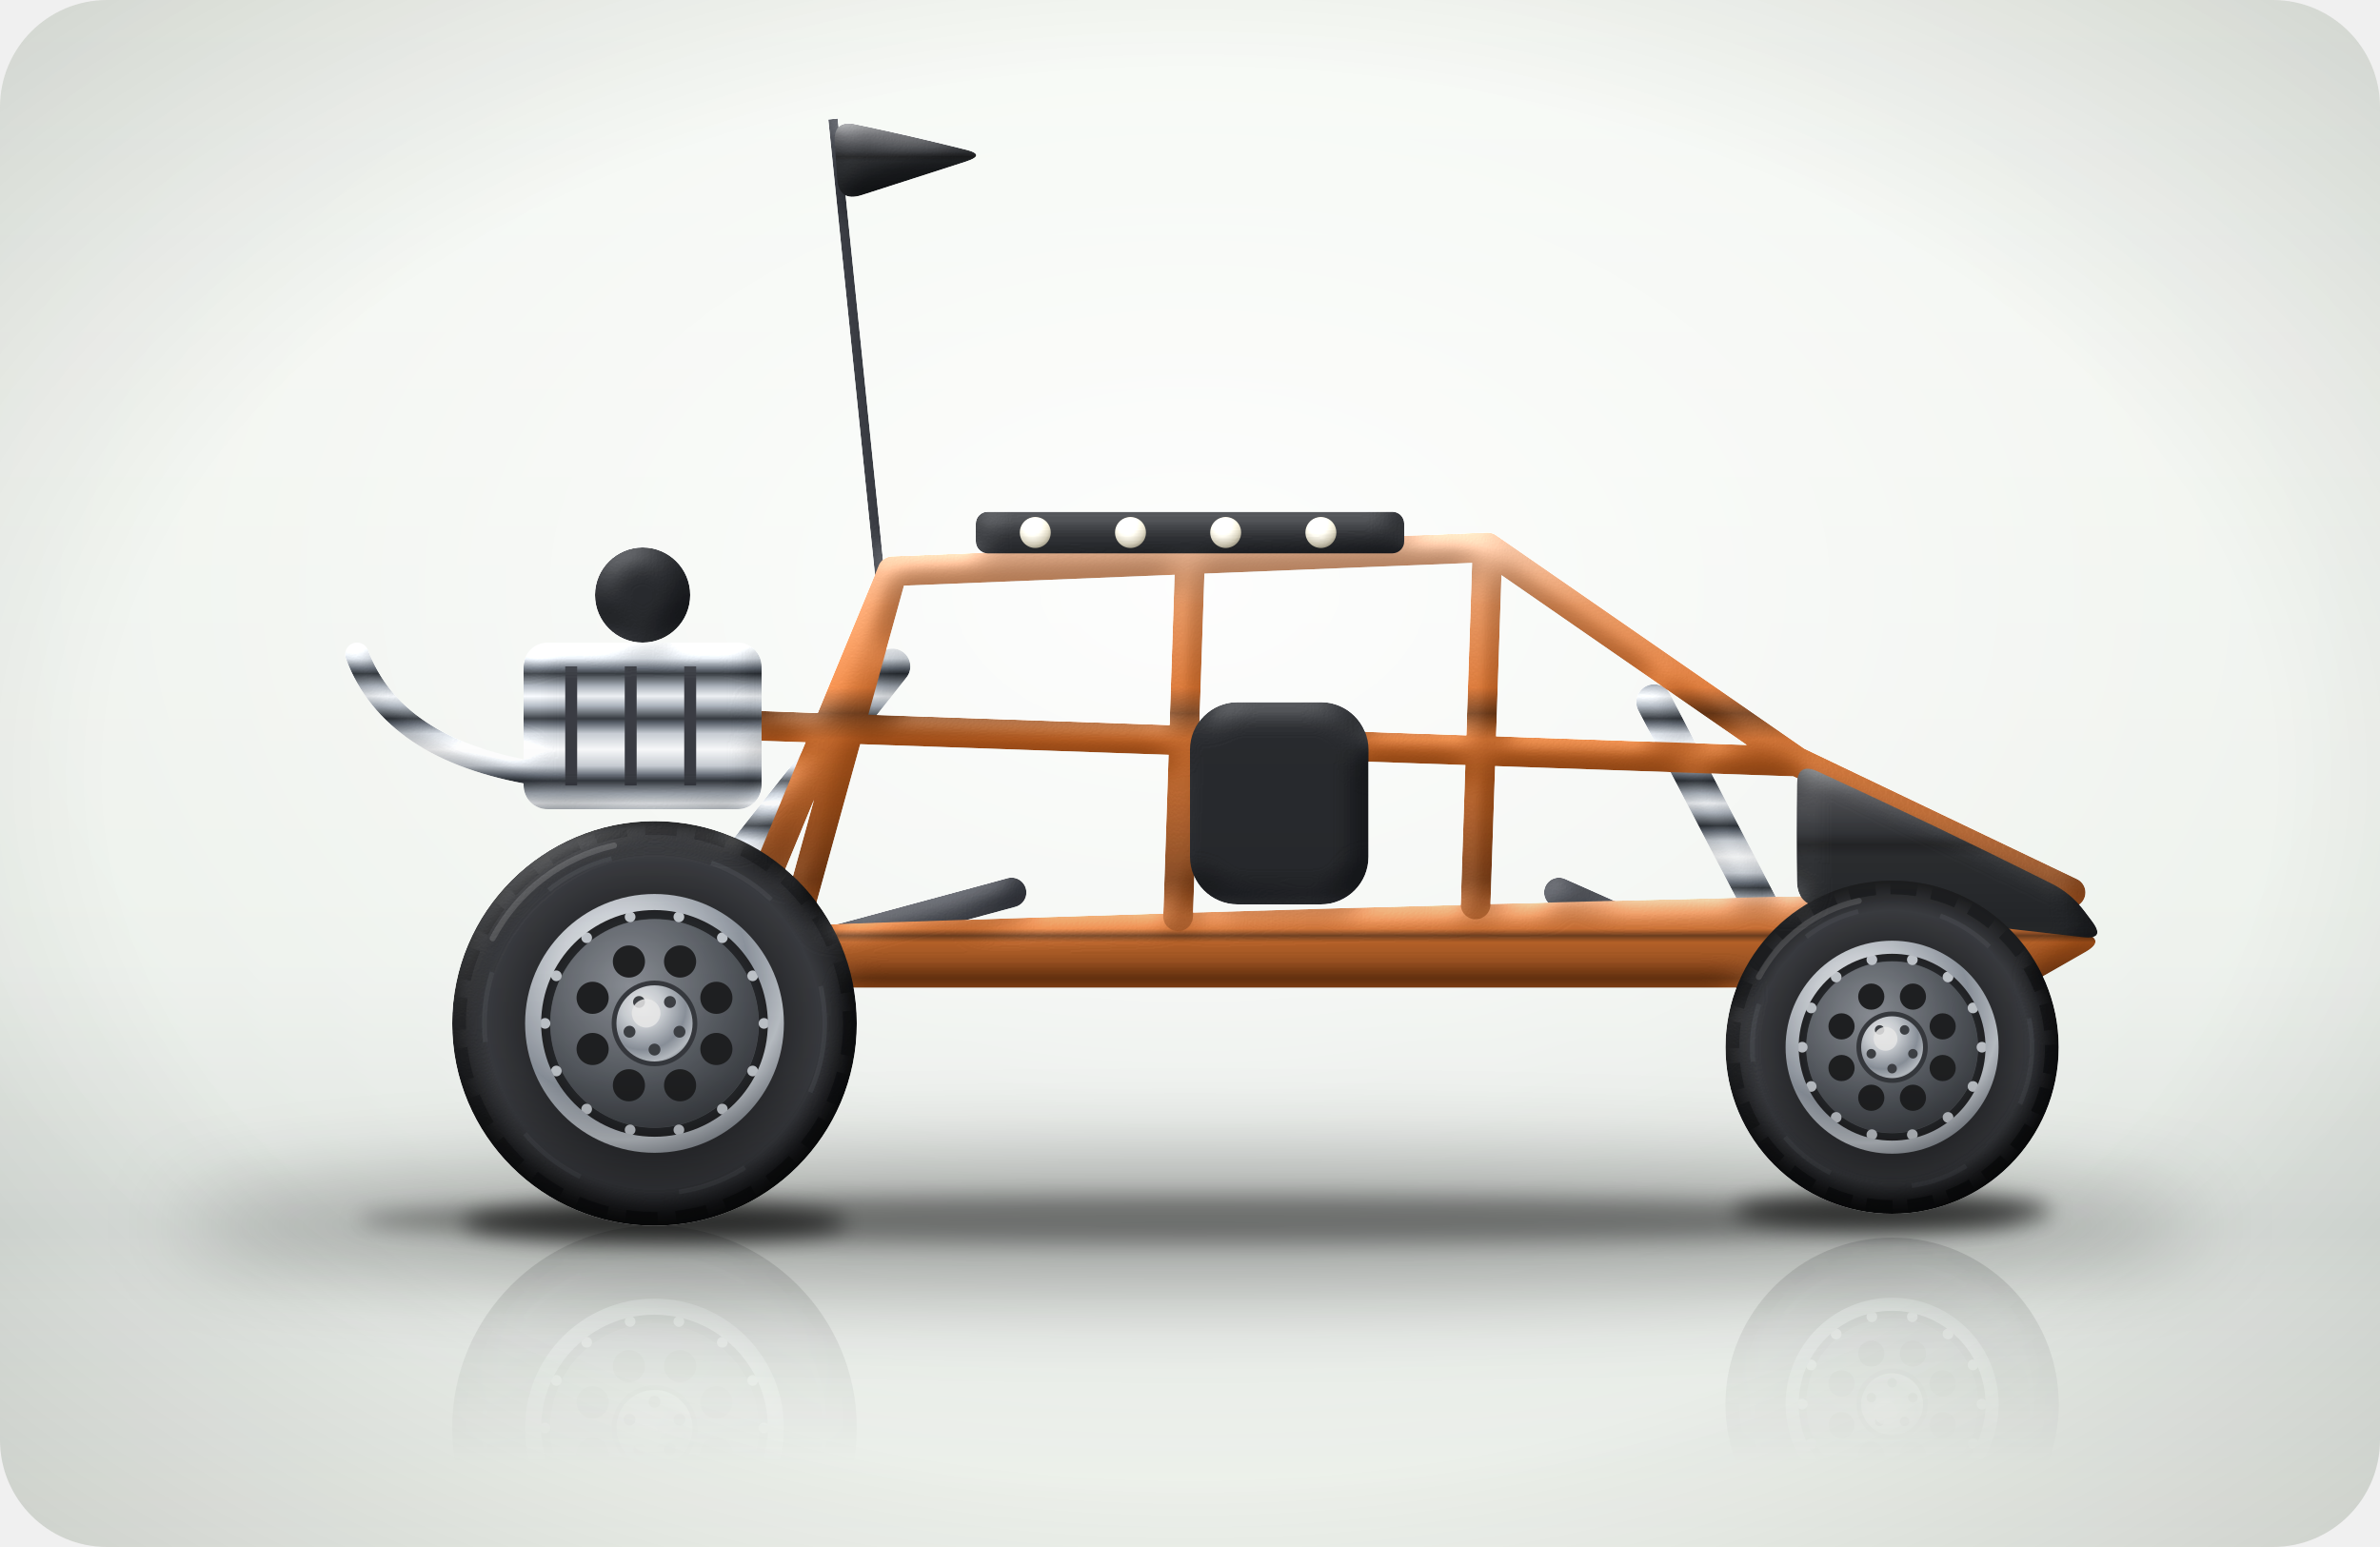
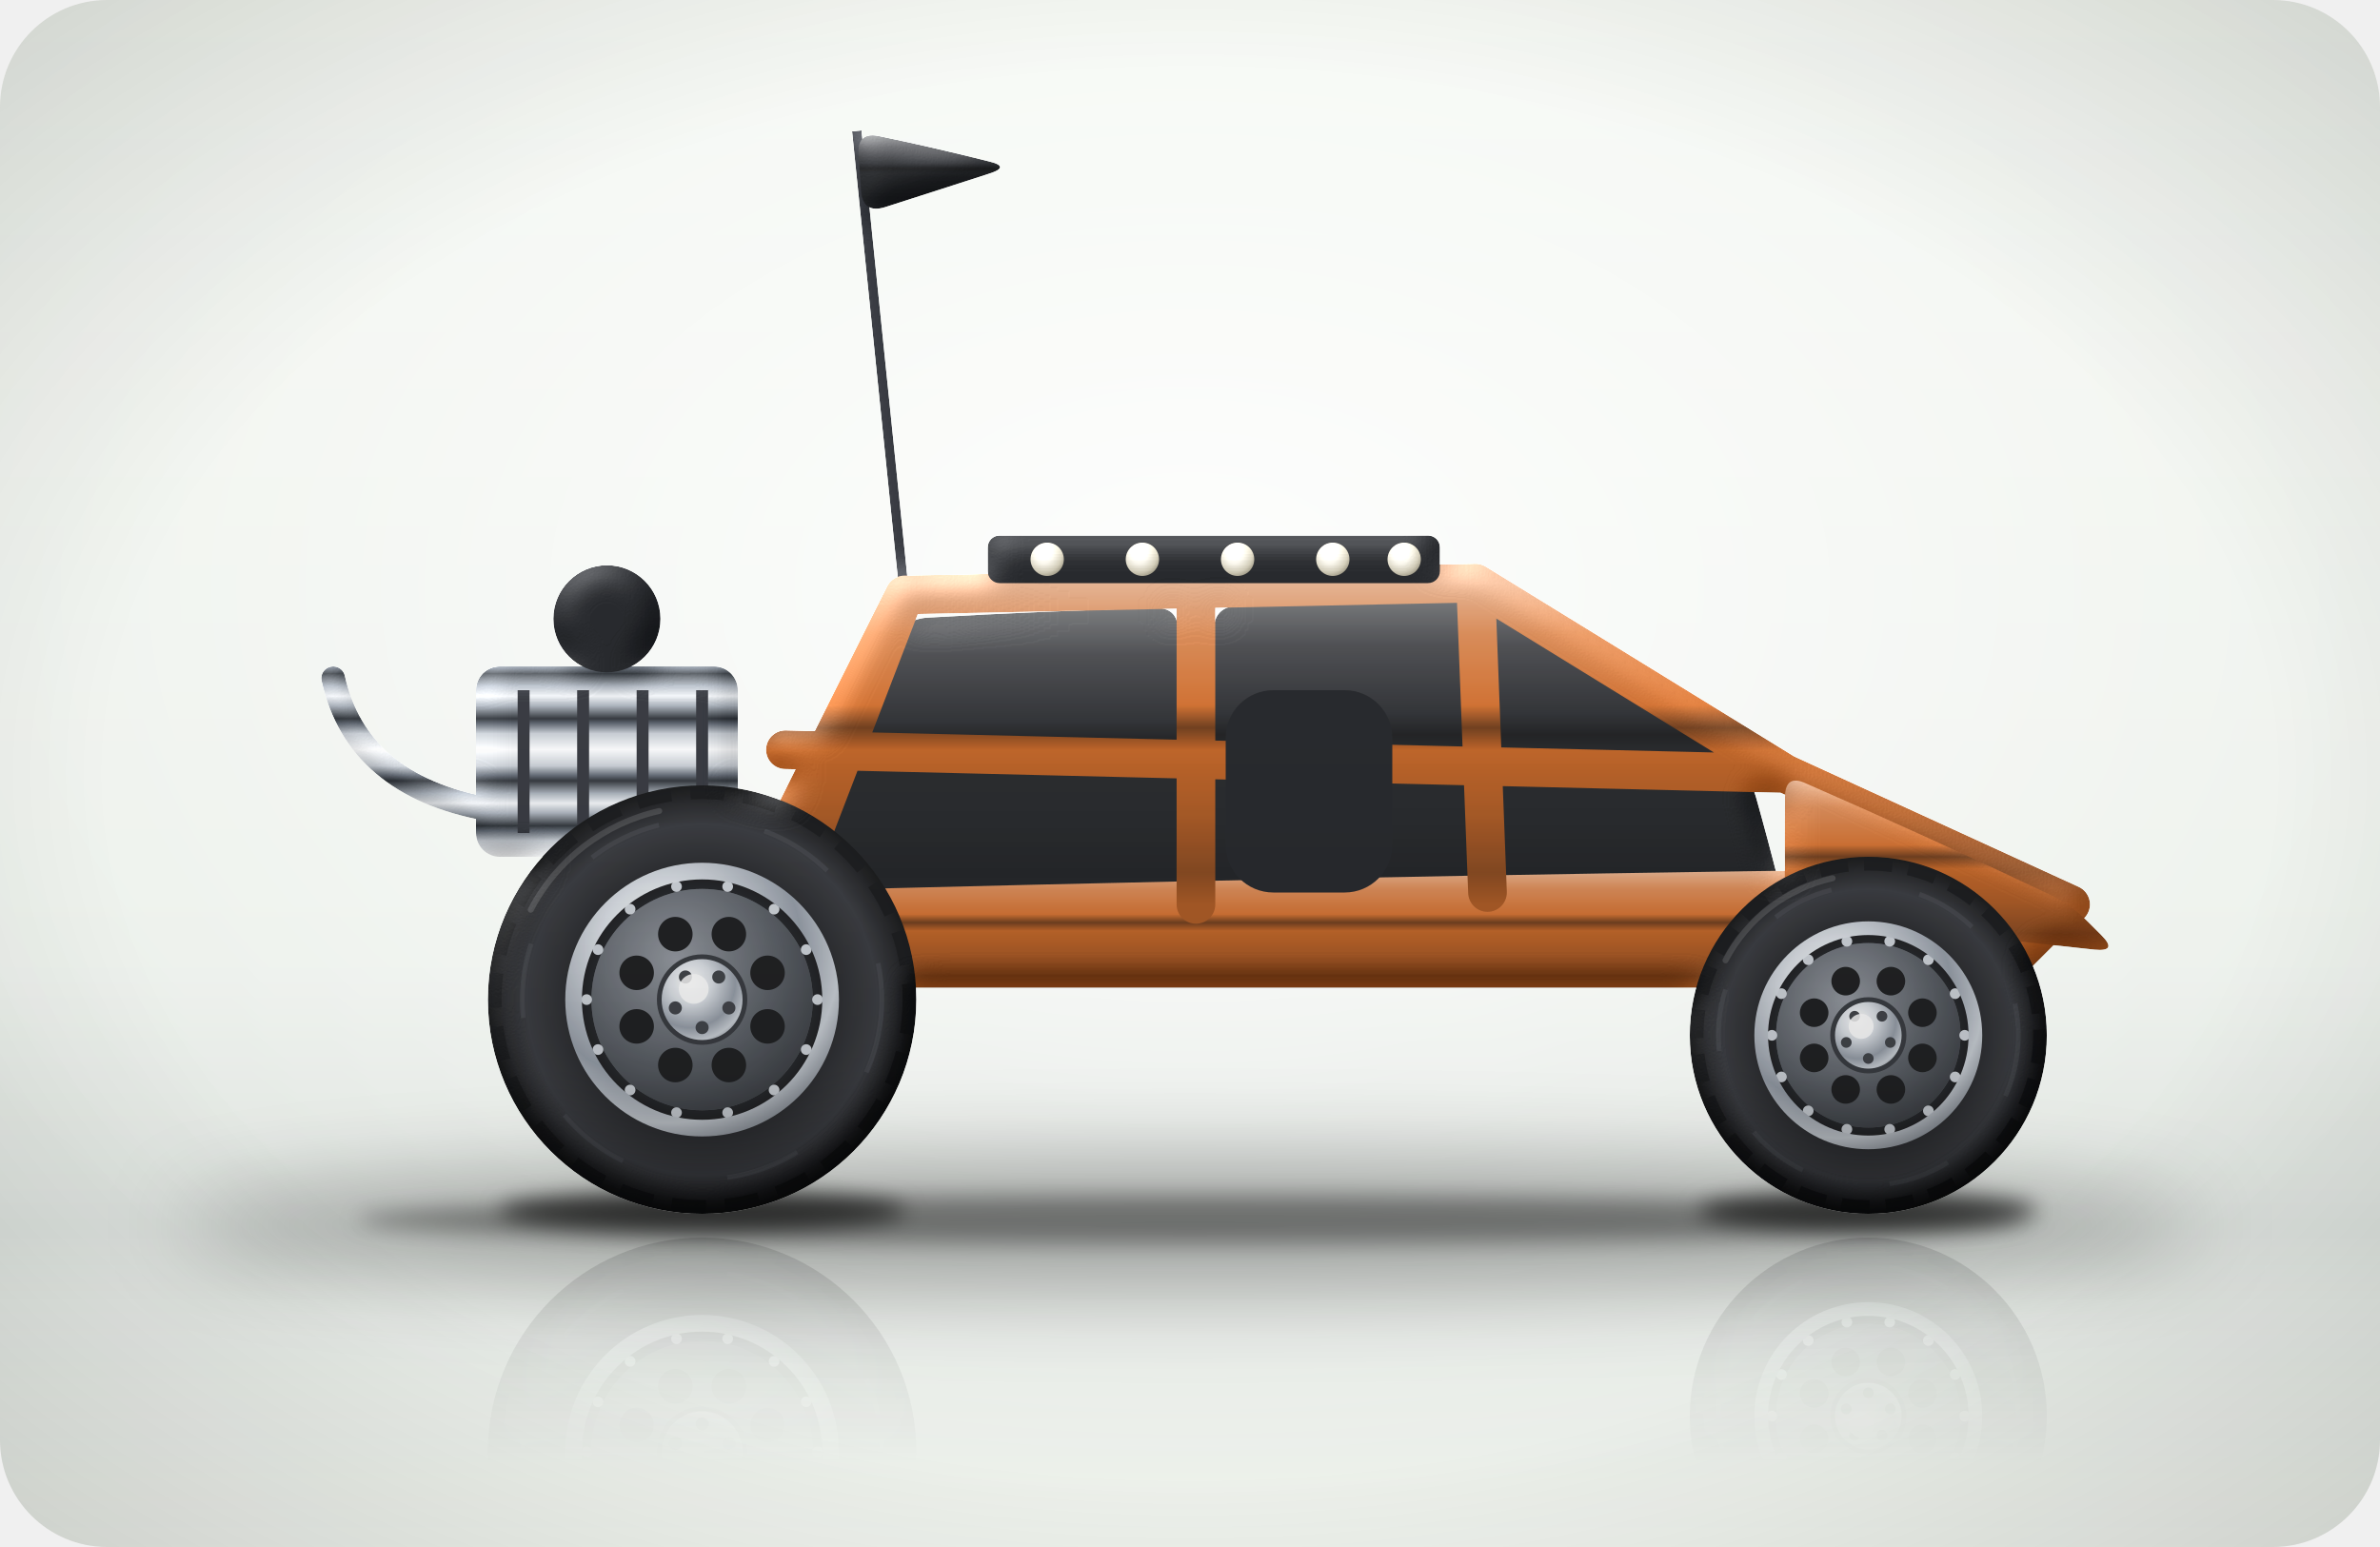
<svg xmlns="http://www.w3.org/2000/svg" viewBox="0 0 400 260" width="400" height="260">
  <defs>
    <linearGradient id="body" x1="0" y1="0" x2="0" y2="1">
      <stop offset="0" stop-color="#e5b08d" />
      <stop offset="0.16" stop-color="#d7844d" />
      <stop offset="0.38" stop-color="#ce6825" />
      <stop offset="0.45" stop-color="#66310e" />
      <stop offset="0.52" stop-color="#bb5a19" />
      <stop offset="0.72" stop-color="#a34e16" />
      <stop offset="0.9" stop-color="#7e3c11" />
      <stop offset="1" stop-color="#a34e16" />
    </linearGradient>
    <linearGradient id="accent" x1="0" y1="0" x2="0" y2="1">
      <stop offset="0" stop-color="#717375" />
      <stop offset="0.16" stop-color="#424347" />
      <stop offset="0.38" stop-color="#232529" />
      <stop offset="0.45" stop-color="#121315" />
      <stop offset="0.52" stop-color="#1b1d20" />
      <stop offset="0.72" stop-color="#181a1d" />
      <stop offset="0.9" stop-color="#141619" />
      <stop offset="1" stop-color="#181a1d" />
    </linearGradient>
    <linearGradient id="glassg" gradientUnits="userSpaceOnUse" x1="0" y1="70" x2="0" y2="160">
      <stop offset="0" stop-color="#9fb1c1" />
      <stop offset=".35" stop-color="#55687a" />
      <stop offset=".5" stop-color="#26313c" />
      <stop offset="1" stop-color="#121820" />
    </linearGradient>
    <pattern id="glass" patternUnits="userSpaceOnUse" width="400" height="260">
      <rect width="400" height="260" fill="url(#glassg)" />
      <path d="M70 40 L118 40 L40 220 L-8 220 Z M134 40 L150 40 L72 220 L56 220 Z M250 40 L292 40 L214 220 L172 220 Z M306 40 L318 40 L240 220 L228 220 Z" fill="#fff" opacity=".13" />
    </pattern>
    <linearGradient id="chrome" gradientUnits="userSpaceOnUse" x1="0" y1="0" x2="0" y2="9" spreadMethod="reflect">
      <stop offset="0" stop-color="#fbfcfd" />
      <stop offset=".3" stop-color="#c6ccd3" />
      <stop offset=".48" stop-color="#5a626d" />
      <stop offset=".58" stop-color="#262b31" />
      <stop offset=".82" stop-color="#a7afb9" />
      <stop offset="1" stop-color="#eef1f4" />
    </linearGradient>
    <radialGradient id="tire" cx=".5" cy=".5" r=".5">
      <stop offset="0" stop-color="#26282c" />
      <stop offset=".6" stop-color="#1b1c1f" />
      <stop offset=".82" stop-color="#2d2f34" />
      <stop offset=".93" stop-color="#18191c" />
      <stop offset="1" stop-color="#0a0b0c" />
    </radialGradient>
    <radialGradient id="rim" cx=".36" cy=".3" r=".85">
      <stop offset="0" stop-color="#ffffff" />
      <stop offset=".3" stop-color="#d6dbe1" />
      <stop offset=".62" stop-color="#8d95a0" />
      <stop offset=".8" stop-color="#c3c9d0" />
      <stop offset="1" stop-color="#5c636d" />
    </radialGradient>
    <radialGradient id="dish" cx=".5" cy=".5" r=".5">
      <stop offset=".55" stop-color="#000" stop-opacity="0" />
      <stop offset=".85" stop-color="#000" stop-opacity=".28" />
      <stop offset="1" stop-color="#fff" stop-opacity=".25" />
    </radialGradient>
    <radialGradient id="rimwell" cx=".5" cy=".5" r=".5">
      <stop offset="0" stop-color="#4a4f57" />
      <stop offset=".7" stop-color="#202328" />
      <stop offset="1" stop-color="#0d0e10" />
    </radialGradient>
    <linearGradient id="spoke" x1="0" y1="0" x2="1" y2="1">
      <stop offset="0" stop-color="#f4f6f8" />
      <stop offset=".5" stop-color="#b3bac3" />
      <stop offset="1" stop-color="#7e8692" />
    </linearGradient>
    <radialGradient id="gunmetal" cx=".38" cy=".32" r=".8">
      <stop offset="0" stop-color="#8b9098" />
      <stop offset=".6" stop-color="#4c5158" />
      <stop offset="1" stop-color="#26292e" />
    </radialGradient>
    <linearGradient id="whitewall" x1="0" y1="0" x2="0" y2="1">
      <stop offset="0" stop-color="#f6f5ef" />
      <stop offset="1" stop-color="#c9c7bd" />
    </linearGradient>
    <linearGradient id="rubber" x1="0" y1="0" x2="0" y2="1">
      <stop offset="0" stop-color="#3a3d42" />
      <stop offset=".2" stop-color="#222428" />
      <stop offset=".8" stop-color="#16171a" />
      <stop offset="1" stop-color="#2a2c30" />
    </linearGradient>
    <linearGradient id="well" x1="0" y1="0" x2="0" y2="1">
      <stop offset="0" stop-color="#050506" />
      <stop offset="1" stop-color="#1c1e22" />
    </linearGradient>
    <radialGradient id="lamp" cx=".4" cy=".38" r=".7">
      <stop offset="0" stop-color="#ffffff" />
      <stop offset=".35" stop-color="#f4f1e6" />
      <stop offset=".75" stop-color="#c9c3ae" />
      <stop offset="1" stop-color="#8e8873" />
    </radialGradient>
    <radialGradient id="tail" cx=".4" cy=".35" r=".75">
      <stop offset="0" stop-color="#ff8a7a" />
      <stop offset=".35" stop-color="#d0241b" />
      <stop offset="1" stop-color="#5a0806" />
    </radialGradient>
    <linearGradient id="wood" x1="0" y1="0" x2="0" y2="1">
      <stop offset="0" stop-color="#a87447" />
      <stop offset=".5" stop-color="#7e5130" />
      <stop offset="1" stop-color="#5b371e" />
    </linearGradient>
    <linearGradient id="cyc" x1="0" y1="0" x2="0" y2="1">
      <stop offset="0" stop-color="#f7f8f9" />
      <stop offset=".62" stop-color="#eceef0" />
      <stop offset=".79" stop-color="#d9dcdf" />
      <stop offset=".84" stop-color="#e3e5e8" />
      <stop offset="1" stop-color="#f2f3f4" />
    </linearGradient>
    <radialGradient id="key" cx=".5" cy=".38" r=".6">
      <stop offset="0" stop-color="#fff" stop-opacity=".9" />
      <stop offset="1" stop-color="#fff" stop-opacity="0" />
    </radialGradient>
    <radialGradient id="vig" cx=".5" cy=".5" r=".75">
      <stop offset=".6" stop-color="#000" stop-opacity="0" />
      <stop offset="1" stop-color="#000" stop-opacity=".16" />
    </radialGradient>
    <linearGradient id="sheen" gradientUnits="userSpaceOnUse" x1="0" y1="60" x2="400" y2="200">
      <stop offset=".18" stop-color="#fff" stop-opacity="0" />
      <stop offset=".27" stop-color="#fff" stop-opacity=".26" />
      <stop offset=".33" stop-color="#fff" stop-opacity="0" />
      <stop offset=".6" stop-color="#fff" stop-opacity="0" />
      <stop offset=".66" stop-color="#fff" stop-opacity=".1" />
      <stop offset=".7" stop-color="#fff" stop-opacity="0" />
    </linearGradient>
    <linearGradient id="ao" gradientUnits="userSpaceOnUse" x1="0" y1="120" x2="0" y2="206">
      <stop offset="0" stop-color="#000" stop-opacity="0" />
      <stop offset=".7" stop-color="#000" stop-opacity=".1" />
      <stop offset="1" stop-color="#000" stop-opacity=".35" />
    </linearGradient>
    <linearGradient id="fadeg" gradientUnits="userSpaceOnUse" x1="0" y1="206" x2="0" y2="246">
      <stop offset="0" stop-color="#fff" stop-opacity=".9" />
      <stop offset="1" stop-color="#fff" stop-opacity="0" />
    </linearGradient>
    <mask id="fade" maskUnits="userSpaceOnUse" x="0" y="0" width="400" height="260">
      <rect x="0" y="206" width="400" height="54" fill="url(#fadeg)" />
    </mask>
    <filter id="white" x="0" y="0" width="1" height="1">
      <feColorMatrix type="matrix" values="0 0 0 0 1 0 0 0 0 1 0 0 0 0 1 0 0 0 1 0" />
    </filter>
    <mask id="carm" maskUnits="userSpaceOnUse" x="0" y="0" width="400" height="260">
      <use href="#car" filter="url(#white)" />
    </mask>
    <filter id="blur2" x="-50%" y="-300%" width="200%" height="700%">
      <feGaussianBlur stdDeviation="1.8" />
    </filter>
    <filter id="blur6" x="-30%" y="-400%" width="160%" height="900%">
      <feGaussianBlur stdDeviation="7" />
    </filter>
    <filter id="studio" x="-4%" y="-8%" width="108%" height="116%" color-interpolation-filters="sRGB">
      <feGaussianBlur in="SourceAlpha" stdDeviation="2.4" result="b" />
      <feDiffuseLighting in="b" surfaceScale="4" diffuseConstant="1.04" lighting-color="#fff" result="df">
        <feDistantLight azimuth="245" elevation="62" />
      </feDiffuseLighting>
      <feBlend in="SourceGraphic" in2="df" mode="multiply" result="lit" />
      <feSpecularLighting in="b" surfaceScale="4" specularConstant=".7" specularExponent="26" lighting-color="#fff" result="sp">
        <feDistantLight azimuth="245" elevation="50" />
      </feSpecularLighting>
      <feComposite in="sp" in2="lit" operator="arithmetic" k1="0" k2=".55" k3="1" k4="0" result="all" />
      <feComposite in="all" in2="SourceAlpha" operator="in" />
    </filter>
    <g id="tpl">
-       <path d="M140 20 L148 98" stroke="#2a2d34" stroke-width="1.6" />
-       <path d="M143.9 20.9Q153.0 22.8 162.1 25.1Q166.0 26.0 162.2 27.2L144.8 32.8Q141.0 34.0 140.7 30.0L140.3 24.0Q140.0 20.0 143.9 20.9Z" fill="url(#accent)" />
-       <path d="M96 170 L170 150 M316 174 L262 150" stroke="#2a2d34" stroke-width="5" stroke-linecap="round" />
-       <path d="M112 160 L150 112 M302 164 L278 118" stroke="url(#chrome)" stroke-width="6" stroke-linecap="round" />
-       <path d="M124.0 155.9Q225.0 152.3 326.0 150.1Q330.0 150.0 333.8 151.3Q342.0 153.9 350.2 156.7Q354.0 158.0 350.5 160.0L343.5 164.0Q340.0 166.0 336.0 166.0L134.0 166.0Q130.0 166.0 127.2 163.2L122.8 158.8Q120.0 156.0 124.0 155.9Z" fill="url(#body)" />
-       <path d="M126 154 L150 96 L250 92 L302 128 L348 150 M150 96 L134 154 M200 94 L198 154 M250 92 L248 152 M128 122 L302 128" stroke="url(#body)" stroke-width="5" fill="none" stroke-linejoin="round" stroke-linecap="round" />
-       <path d="M305.6 129.7Q325.2 138.7 344.4 148.3Q348.0 150.0 350.4 153.2L351.6 154.8Q354.0 158.0 350.0 157.5L306.0 152.5Q302.0 152.0 302.0 148.0Q301.9 140.0 302.0 132.0Q302.0 128.0 305.6 129.7Z" fill="url(#accent)" />
-       <rect x="200" y="118" width="30" height="34" rx="8" fill="#17191d" />
-       <rect x="88" y="108" width="40" height="28" rx="4" fill="url(#chrome)" />
-       <path d="M96 112 V132 M106 112 V132 M116 112 V132" stroke="#2a2d34" stroke-width="2" />
-       <circle cx="108" cy="100" r="8" fill="#17191d" />
-       <path d="M90 130 Q66 126 60 110" stroke="url(#chrome)" stroke-width="4" fill="none" stroke-linecap="round" />
-       <rect x="164" y="86" width="72" height="7" rx="2" fill="#17191d" />
-       <circle cx="174" cy="89.5" r="2.6" fill="url(#lamp)" />
-       <circle cx="190" cy="89.5" r="2.6" fill="url(#lamp)" />
-       <circle cx="206" cy="89.5" r="2.6" fill="url(#lamp)" />
-       <circle cx="222" cy="89.5" r="2.6" fill="url(#lamp)" />
-       <circle cx="110" cy="172" r="34" fill="url(#tire)" />
-       <circle cx="110" cy="172" r="32.8" fill="none" stroke="#0b0c0e" stroke-width="2.2" stroke-dasharray="5.4 3.1" opacity=".9" />
-       <circle cx="110" cy="172" r="28.6" fill="none" stroke="#3a3d43" stroke-width=".8" stroke-dasharray="11.9 17.0" opacity=".7" />
-       <circle cx="110" cy="172" r="21.2" fill="#1a1c20" />
-       <circle cx="110" cy="172" r="20.4" fill="url(#rimwell)" />
-       <circle cx="110" cy="172" r="14.7" fill="none" stroke="#6f747b" stroke-width="5.7" opacity=".55" />
-       <circle cx="110" cy="172" r="17.5" fill="url(#gunmetal)" />
-       <circle cx="120.4" cy="176.3" r="2.7" fill="#0f1012" />
-       <circle cx="114.3" cy="182.4" r="2.7" fill="#0f1012" />
-       <circle cx="105.7" cy="182.4" r="2.7" fill="#0f1012" />
-       <circle cx="99.6" cy="176.3" r="2.7" fill="#0f1012" />
-       <circle cx="99.6" cy="167.7" r="2.7" fill="#0f1012" />
-       <circle cx="105.7" cy="161.6" r="2.7" fill="#0f1012" />
-       <circle cx="114.3" cy="161.6" r="2.7" fill="#0f1012" />
-       <circle cx="120.4" cy="167.7" r="2.7" fill="#0f1012" />
-       <circle cx="128.4" cy="172.0" r=".9" fill="#c9ced5" />
-       <circle cx="126.5" cy="180.0" r=".9" fill="#c9ced5" />
-       <circle cx="121.4" cy="186.4" r=".9" fill="#c9ced5" />
-       <circle cx="114.1" cy="189.9" r=".9" fill="#c9ced5" />
-       <circle cx="105.9" cy="189.9" r=".9" fill="#c9ced5" />
-       <circle cx="98.6" cy="186.4" r=".9" fill="#c9ced5" />
-       <circle cx="93.5" cy="180.0" r=".9" fill="#c9ced5" />
-       <circle cx="91.6" cy="172.0" r=".9" fill="#c9ced5" />
-       <circle cx="93.5" cy="164.0" r=".9" fill="#c9ced5" />
-       <circle cx="98.6" cy="157.6" r=".9" fill="#c9ced5" />
-       <circle cx="105.9" cy="154.1" r=".9" fill="#c9ced5" />
-       <circle cx="114.1" cy="154.1" r=".9" fill="#c9ced5" />
-       <circle cx="121.4" cy="157.6" r=".9" fill="#c9ced5" />
-       <circle cx="126.5" cy="164.0" r=".9" fill="#c9ced5" />
-       <circle cx="110" cy="172" r="20.4" fill="none" stroke="url(#rim)" stroke-width="2.7" />
-       <circle cx="110" cy="172" r="6.8" fill="url(#rim)" />
-       <circle cx="110" cy="172" r="6.8" fill="none" stroke="#2b2e33" stroke-width=".8" />
-       <circle cx="112.6" cy="168.4" r="1.0" fill="#33363c" />
-       <circle cx="114.2" cy="173.4" r="1.0" fill="#33363c" />
-       <circle cx="110.0" cy="176.4" r="1.0" fill="#33363c" />
-       <circle cx="105.8" cy="173.4" r="1.0" fill="#33363c" />
-       <circle cx="107.4" cy="168.4" r="1.0" fill="#33363c" />
-       <circle cx="108.6" cy="170.3" r="2.4" fill="#fff" opacity=".85" />
-       <path d="M82.8 157.7 A30.6 30.6 0 0 1 103.2 142.1" fill="none" stroke="#fff" stroke-width="1" opacity=".14" stroke-linecap="round" />
-       <circle cx="318" cy="176" r="28" fill="url(#tire)" />
-       <circle cx="318" cy="176" r="26.8" fill="none" stroke="#0b0c0e" stroke-width="2.2" stroke-dasharray="4.5 2.5" opacity=".9" />
-       <circle cx="318" cy="176" r="23.5" fill="none" stroke="#3a3d43" stroke-width=".8" stroke-dasharray="9.8 14.0" opacity=".7" />
-       <circle cx="318" cy="176" r="17.6" fill="#1a1c20" />
-       <circle cx="318" cy="176" r="16.8" fill="url(#rimwell)" />
-       <circle cx="318" cy="176" r="12.1" fill="none" stroke="#6f747b" stroke-width="4.7" opacity=".55" />
-       <circle cx="318" cy="176" r="14.4" fill="url(#gunmetal)" />
-       <circle cx="326.5" cy="179.5" r="2.2" fill="#0f1012" />
-       <circle cx="321.5" cy="184.5" r="2.2" fill="#0f1012" />
-       <circle cx="314.5" cy="184.5" r="2.2" fill="#0f1012" />
-       <circle cx="309.5" cy="179.5" r="2.2" fill="#0f1012" />
-       <circle cx="309.5" cy="172.5" r="2.2" fill="#0f1012" />
-       <circle cx="314.5" cy="167.5" r="2.2" fill="#0f1012" />
-       <circle cx="321.5" cy="167.5" r="2.2" fill="#0f1012" />
-       <circle cx="326.5" cy="172.5" r="2.2" fill="#0f1012" />
-       <circle cx="333.1" cy="176.0" r=".9" fill="#c9ced5" />
-       <circle cx="331.6" cy="182.6" r=".9" fill="#c9ced5" />
-       <circle cx="327.4" cy="187.8" r=".9" fill="#c9ced5" />
-       <circle cx="321.4" cy="190.7" r=".9" fill="#c9ced5" />
-       <circle cx="314.6" cy="190.7" r=".9" fill="#c9ced5" />
-       <circle cx="308.6" cy="187.8" r=".9" fill="#c9ced5" />
-       <circle cx="304.4" cy="182.6" r=".9" fill="#c9ced5" />
-       <circle cx="302.9" cy="176.0" r=".9" fill="#c9ced5" />
-       <circle cx="304.4" cy="169.4" r=".9" fill="#c9ced5" />
-       <circle cx="308.6" cy="164.2" r=".9" fill="#c9ced5" />
-       <circle cx="314.6" cy="161.3" r=".9" fill="#c9ced5" />
-       <circle cx="321.4" cy="161.3" r=".9" fill="#c9ced5" />
-       <circle cx="327.4" cy="164.2" r=".9" fill="#c9ced5" />
-       <circle cx="331.6" cy="169.4" r=".9" fill="#c9ced5" />
-       <circle cx="318" cy="176" r="16.8" fill="none" stroke="url(#rim)" stroke-width="2.2" />
-       <circle cx="318" cy="176" r="5.6" fill="url(#rim)" />
-       <circle cx="318" cy="176" r="5.6" fill="none" stroke="#2b2e33" stroke-width=".8" />
-       <circle cx="320.1" cy="173.1" r="0.8" fill="#33363c" />
-       <circle cx="321.5" cy="177.1" r="0.8" fill="#33363c" />
-       <circle cx="318.0" cy="179.6" r="0.8" fill="#33363c" />
-       <circle cx="314.5" cy="177.1" r="0.8" fill="#33363c" />
-       <circle cx="315.9" cy="173.1" r="0.8" fill="#33363c" />
-       <circle cx="316.9" cy="174.6" r="2.0" fill="#fff" opacity=".85" />
-       <path d="M295.6 164.2 A25.2 25.2 0 0 1 312.4 151.4" fill="none" stroke="#fff" stroke-width="1" opacity=".14" stroke-linecap="round" />
+       <path d="M144 22 L152 100" stroke="#2a2d34" stroke-width="1.6" />
+       <path d="M147.9 22.9Q157.0 24.8 166.1 27.1Q170.0 28.0 166.2 29.2L148.8 34.8Q145.0 36.0 144.7 32.0L144.3 26.0Q144.0 22.0 147.9 22.9Z" fill="url(#accent)" />
+       <rect x="80" y="112" width="44" height="32" rx="4" fill="url(#chrome)" />
+       <path d="M88 116 V140 M98 116 V140 M108 116 V140 M118 116 V140" stroke="#2a2d34" stroke-width="2" />
+       <circle cx="102" cy="104" r="9" fill="#17191d" />
+       <path d="M82 136 Q60 132 56 114" stroke="url(#chrome)" stroke-width="4" fill="none" stroke-linecap="round" />
+       <path d="M100 168 L176 150 M314 172 L262 150" stroke="#2a2d34" stroke-width="6" stroke-linecap="round" />
+       <path d="M126 158 L152 112 M300 160 L282 120" stroke="url(#chrome)" stroke-width="7" stroke-linecap="round" />
+       <path d="M131.7 148.4Q140.7 127.8 150.3 107.6Q152.0 104.0 156.0 103.8Q175.0 102.7 194.0 102.2Q198.0 102.0 198.0 106.0Q198.4 127.0 198.0 148.0Q198.0 152.0 194.0 152.0L134.0 152.0Q130.0 152.0 131.7 148.4Z" fill="url(#accent)" />
+       <path d="M208.0 101.8Q225.0 100.7 242.0 100.2Q246.0 100.0 249.4 102.1Q270.2 114.6 290.6 127.9Q294.0 130.0 295.1 133.9Q297.1 141.0 298.9 148.1Q300.0 152.0 296.0 152.0L208.0 152.0Q204.0 152.0 204.0 148.0Q203.6 127.0 204.0 106.0Q204.0 102.0 208.0 101.8Z" fill="url(#accent)" />
+       <path d="M126.0 149.9Q222.0 147.3 318.0 146.1Q322.0 146.0 325.8 147.1Q336.0 149.8 346.2 152.9Q350.0 154.0 347.2 156.8L340.8 163.2Q338.0 166.0 334.0 166.0L132.0 166.0Q128.0 166.0 126.6 162.3L123.4 153.7Q122.0 150.0 126.0 149.9Z" fill="url(#body)" />
+       <path d="M126 152 L152 100 L248 98 L300 130 L348 152 M152 100 L132 152 M201 100 L201 152 M248 98 L250 150 M132 126 L300 130" stroke="url(#body)" stroke-width="6.5" fill="none" stroke-linejoin="round" stroke-linecap="round" />
+       <path d="M303.6 131.7Q324.2 140.7 344.4 150.3Q348.0 152.0 350.8 154.8L353.2 157.2Q356.0 160.0 352.0 159.6L304.0 154.4Q300.0 154.0 300.0 150.0Q299.9 142.0 300.0 134.0Q300.0 130.0 303.6 131.7Z" fill="url(#body)" />
+       <rect x="206" y="116" width="28" height="34" rx="8" fill="#17191d" />
+       <rect x="166" y="90" width="76" height="8" rx="2" fill="#17191d" />
+       <circle cx="176" cy="94" r="2.8" fill="url(#lamp)" />
+       <circle cx="192" cy="94" r="2.8" fill="url(#lamp)" />
+       <circle cx="208" cy="94" r="2.8" fill="url(#lamp)" />
+       <circle cx="224" cy="94" r="2.8" fill="url(#lamp)" />
+       <circle cx="236" cy="94" r="2.8" fill="url(#lamp)" />
+       <rect x="122" y="140" width="5" height="9" rx="1" fill="url(#tail)" />
+       <circle cx="118" cy="168" r="36" fill="url(#tire)" />
+       <circle cx="118" cy="168" r="34.8" fill="none" stroke="#0b0c0e" stroke-width="2.2" stroke-dasharray="5.8 3.2" opacity=".9" />
+       <circle cx="118" cy="168" r="30.2" fill="none" stroke="#3a3d43" stroke-width=".8" stroke-dasharray="12.6 18.0" opacity=".7" />
+       <circle cx="118" cy="168" r="22.4" fill="#1a1c20" />
+       <circle cx="118" cy="168" r="21.6" fill="url(#rimwell)" />
+       <circle cx="118" cy="168" r="15.6" fill="none" stroke="#6f747b" stroke-width="6.0" opacity=".55" />
+       <circle cx="118" cy="168" r="18.6" fill="url(#gunmetal)" />
+       <circle cx="129.0" cy="172.5" r="2.9" fill="#0f1012" />
+       <circle cx="122.5" cy="179.0" r="2.9" fill="#0f1012" />
+       <circle cx="113.5" cy="179.0" r="2.9" fill="#0f1012" />
+       <circle cx="107.0" cy="172.5" r="2.9" fill="#0f1012" />
+       <circle cx="107.0" cy="163.5" r="2.9" fill="#0f1012" />
+       <circle cx="113.5" cy="157.0" r="2.9" fill="#0f1012" />
+       <circle cx="122.5" cy="157.0" r="2.9" fill="#0f1012" />
+       <circle cx="129.0" cy="163.5" r="2.9" fill="#0f1012" />
+       <circle cx="137.4" cy="168.0" r=".9" fill="#c9ced5" />
+       <circle cx="135.5" cy="176.4" r=".9" fill="#c9ced5" />
+       <circle cx="130.1" cy="183.2" r=".9" fill="#c9ced5" />
+       <circle cx="122.3" cy="187.0" r=".9" fill="#c9ced5" />
+       <circle cx="113.7" cy="187.0" r=".9" fill="#c9ced5" />
+       <circle cx="105.9" cy="183.2" r=".9" fill="#c9ced5" />
+       <circle cx="100.5" cy="176.4" r=".9" fill="#c9ced5" />
+       <circle cx="98.6" cy="168.0" r=".9" fill="#c9ced5" />
+       <circle cx="100.5" cy="159.6" r=".9" fill="#c9ced5" />
+       <circle cx="105.9" cy="152.8" r=".9" fill="#c9ced5" />
+       <circle cx="113.7" cy="149.0" r=".9" fill="#c9ced5" />
+       <circle cx="122.3" cy="149.0" r=".9" fill="#c9ced5" />
+       <circle cx="130.1" cy="152.8" r=".9" fill="#c9ced5" />
+       <circle cx="135.5" cy="159.6" r=".9" fill="#c9ced5" />
+       <circle cx="118" cy="168" r="21.6" fill="none" stroke="url(#rim)" stroke-width="2.8" />
+       <circle cx="118" cy="168" r="7.2" fill="url(#rim)" />
+       <circle cx="118" cy="168" r="7.2" fill="none" stroke="#2b2e33" stroke-width=".8" />
+       <circle cx="120.8" cy="164.2" r="1.1" fill="#33363c" />
+       <circle cx="122.5" cy="169.4" r="1.1" fill="#33363c" />
+       <circle cx="118.0" cy="172.7" r="1.1" fill="#33363c" />
+       <circle cx="113.5" cy="169.4" r="1.1" fill="#33363c" />
+       <circle cx="115.2" cy="164.2" r="1.1" fill="#33363c" />
+       <circle cx="116.6" cy="166.2" r="2.5" fill="#fff" opacity=".85" />
+       <path d="M89.2 152.9 A32.4 32.4 0 0 1 110.8 136.3" fill="none" stroke="#fff" stroke-width="1" opacity=".14" stroke-linecap="round" />
+       <circle cx="314" cy="174" r="30" fill="url(#tire)" />
+       <circle cx="314" cy="174" r="28.8" fill="none" stroke="#0b0c0e" stroke-width="2.2" stroke-dasharray="4.8 2.7" opacity=".9" />
+       <circle cx="314" cy="174" r="25.2" fill="none" stroke="#3a3d43" stroke-width=".8" stroke-dasharray="10.5 15.0" opacity=".7" />
+       <circle cx="314" cy="174" r="18.8" fill="#1a1c20" />
+       <circle cx="314" cy="174" r="18.0" fill="url(#rimwell)" />
+       <circle cx="314" cy="174" r="13.0" fill="none" stroke="#6f747b" stroke-width="5.0" opacity=".55" />
+       <circle cx="314" cy="174" r="15.5" fill="url(#gunmetal)" />
+       <circle cx="323.1" cy="177.8" r="2.4" fill="#0f1012" />
+       <circle cx="317.8" cy="183.1" r="2.4" fill="#0f1012" />
+       <circle cx="310.2" cy="183.1" r="2.4" fill="#0f1012" />
+       <circle cx="304.9" cy="177.8" r="2.4" fill="#0f1012" />
+       <circle cx="304.9" cy="170.2" r="2.4" fill="#0f1012" />
+       <circle cx="310.2" cy="164.9" r="2.4" fill="#0f1012" />
+       <circle cx="317.8" cy="164.9" r="2.4" fill="#0f1012" />
+       <circle cx="323.1" cy="170.2" r="2.4" fill="#0f1012" />
+       <circle cx="330.2" cy="174.0" r=".9" fill="#c9ced5" />
+       <circle cx="328.6" cy="181.0" r=".9" fill="#c9ced5" />
+       <circle cx="324.1" cy="186.7" r=".9" fill="#c9ced5" />
+       <circle cx="317.6" cy="189.8" r=".9" fill="#c9ced5" />
+       <circle cx="310.4" cy="189.8" r=".9" fill="#c9ced5" />
+       <circle cx="303.9" cy="186.7" r=".9" fill="#c9ced5" />
+       <circle cx="299.4" cy="181.0" r=".9" fill="#c9ced5" />
+       <circle cx="297.8" cy="174.0" r=".9" fill="#c9ced5" />
+       <circle cx="299.4" cy="167.0" r=".9" fill="#c9ced5" />
+       <circle cx="303.9" cy="161.3" r=".9" fill="#c9ced5" />
+       <circle cx="310.4" cy="158.2" r=".9" fill="#c9ced5" />
+       <circle cx="317.6" cy="158.2" r=".9" fill="#c9ced5" />
+       <circle cx="324.1" cy="161.3" r=".9" fill="#c9ced5" />
+       <circle cx="328.6" cy="167.0" r=".9" fill="#c9ced5" />
+       <circle cx="314" cy="174" r="18.0" fill="none" stroke="url(#rim)" stroke-width="2.3" />
+       <circle cx="314" cy="174" r="6.0" fill="url(#rim)" />
+       <circle cx="314" cy="174" r="6.0" fill="none" stroke="#2b2e33" stroke-width=".8" />
+       <circle cx="316.3" cy="170.8" r="0.9" fill="#33363c" />
+       <circle cx="317.7" cy="175.2" r="0.9" fill="#33363c" />
+       <circle cx="314.0" cy="177.9" r="0.9" fill="#33363c" />
+       <circle cx="310.3" cy="175.2" r="0.9" fill="#33363c" />
+       <circle cx="311.7" cy="170.8" r="0.9" fill="#33363c" />
+       <circle cx="312.8" cy="172.5" r="2.1" fill="#fff" opacity=".85" />
+       <path d="M290.0 161.4 A27.0 27.0 0 0 1 308.0 147.6" fill="none" stroke="#fff" stroke-width="1" opacity=".14" stroke-linecap="round" />
    </g>
    <mask id="tplm" maskUnits="userSpaceOnUse" x="0" y="0" width="400" height="260">
      <use href="#tpl" filter="url(#white)" />
    </mask>
    <g id="car">
      <use href="#tpl" />
      <g mask="url(#tplm)" />
    </g>
  </defs>
  <rect width="400" height="260" rx="18" fill="url(#cyc)" />
  <rect width="400" height="260" rx="18" fill="#e3f0d0" opacity=".22" />
  <rect width="400" height="260" rx="18" fill="url(#key)" />
  <g mask="url(#fade)" opacity=".15">
    <use href="#car" transform="translate(0 412) scale(1 -1)" />
  </g>
  <ellipse cx="200" cy="206" rx="170" ry="11" fill="#000" opacity=".3" filter="url(#blur6)" />
  <ellipse cx="200" cy="205" rx="140" ry="4" fill="#000" opacity=".35" filter="url(#blur2)" />
-   <ellipse cx="110" cy="205.5" rx="32.3" ry="3.3" fill="#000" opacity=".62" filter="url(#blur2)" />
-   <ellipse cx="318" cy="203.5" rx="26.6" ry="3.1" fill="#000" opacity=".62" filter="url(#blur2)" />
+   <ellipse cx="118" cy="203.5" rx="34.2" ry="3.3" fill="#000" opacity=".62" filter="url(#blur2)" />
+   <ellipse cx="314" cy="203.5" rx="28.5" ry="3.3" fill="#000" opacity=".62" filter="url(#blur2)" />
  <use href="#car" filter="url(#studio)" />
  <g mask="url(#carm)">
    <rect width="400" height="260" fill="url(#ao)" />
  </g>
  <rect width="400" height="260" rx="18" fill="url(#vig)" />
</svg>
